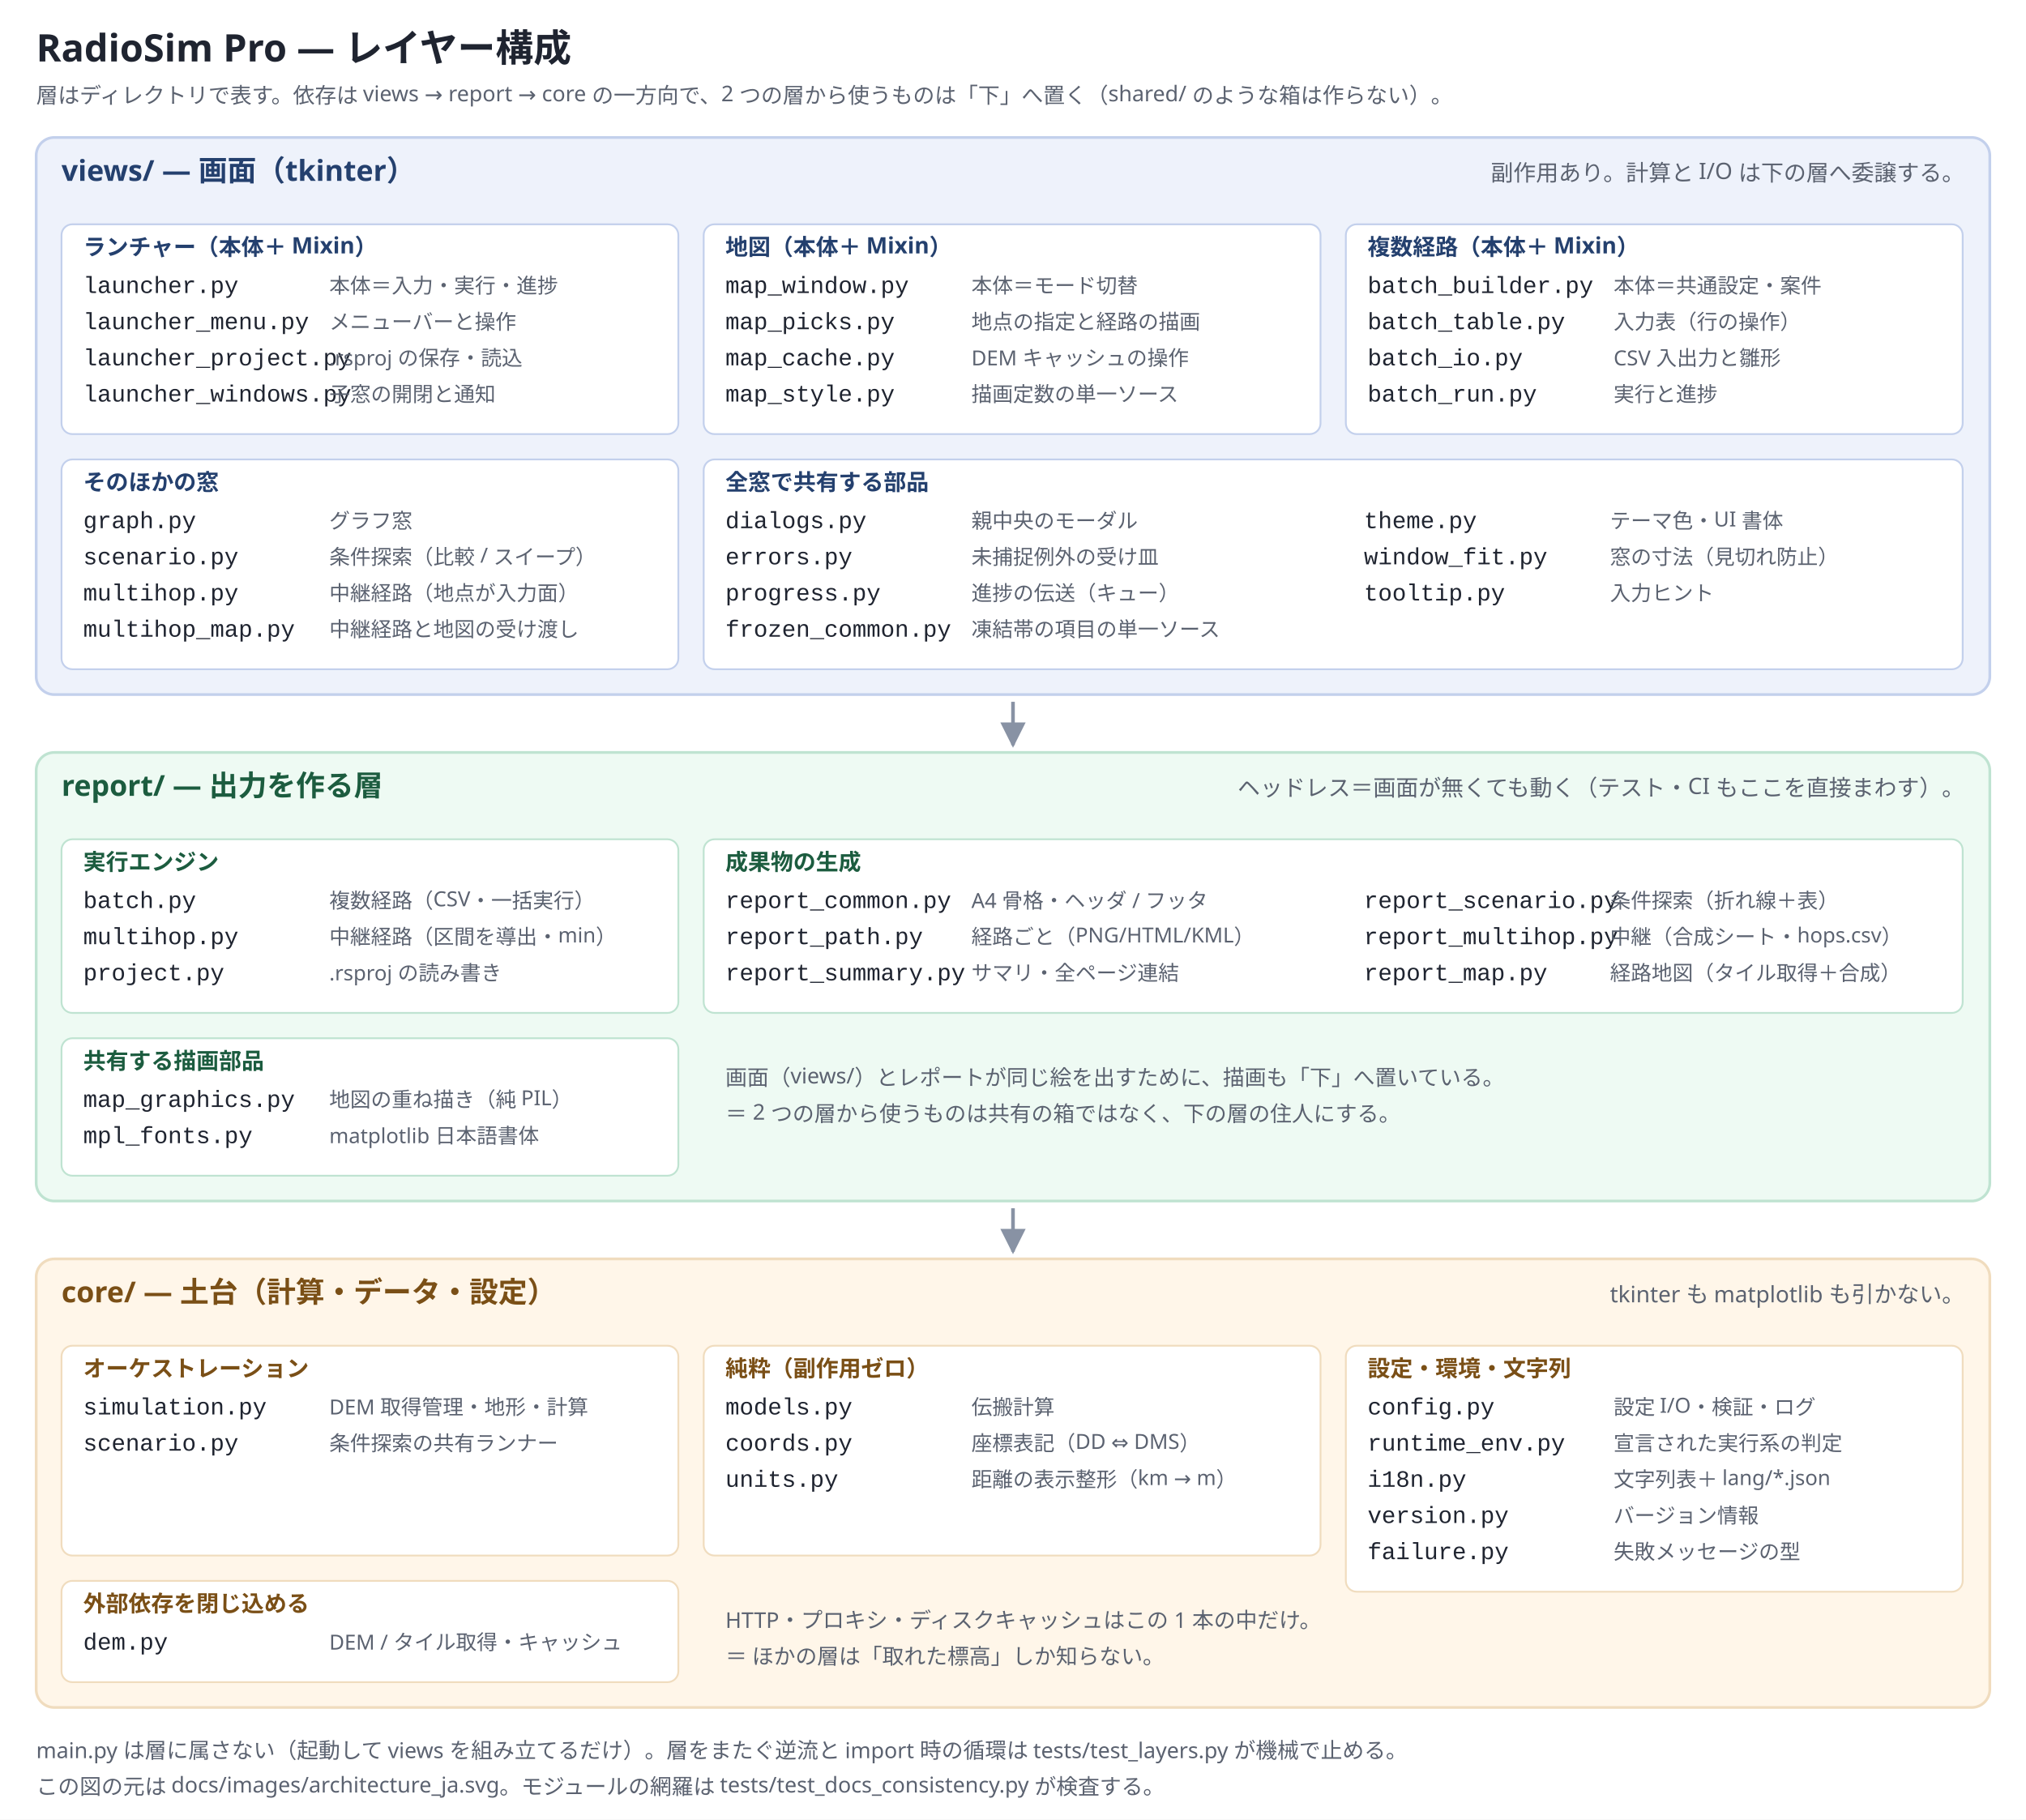
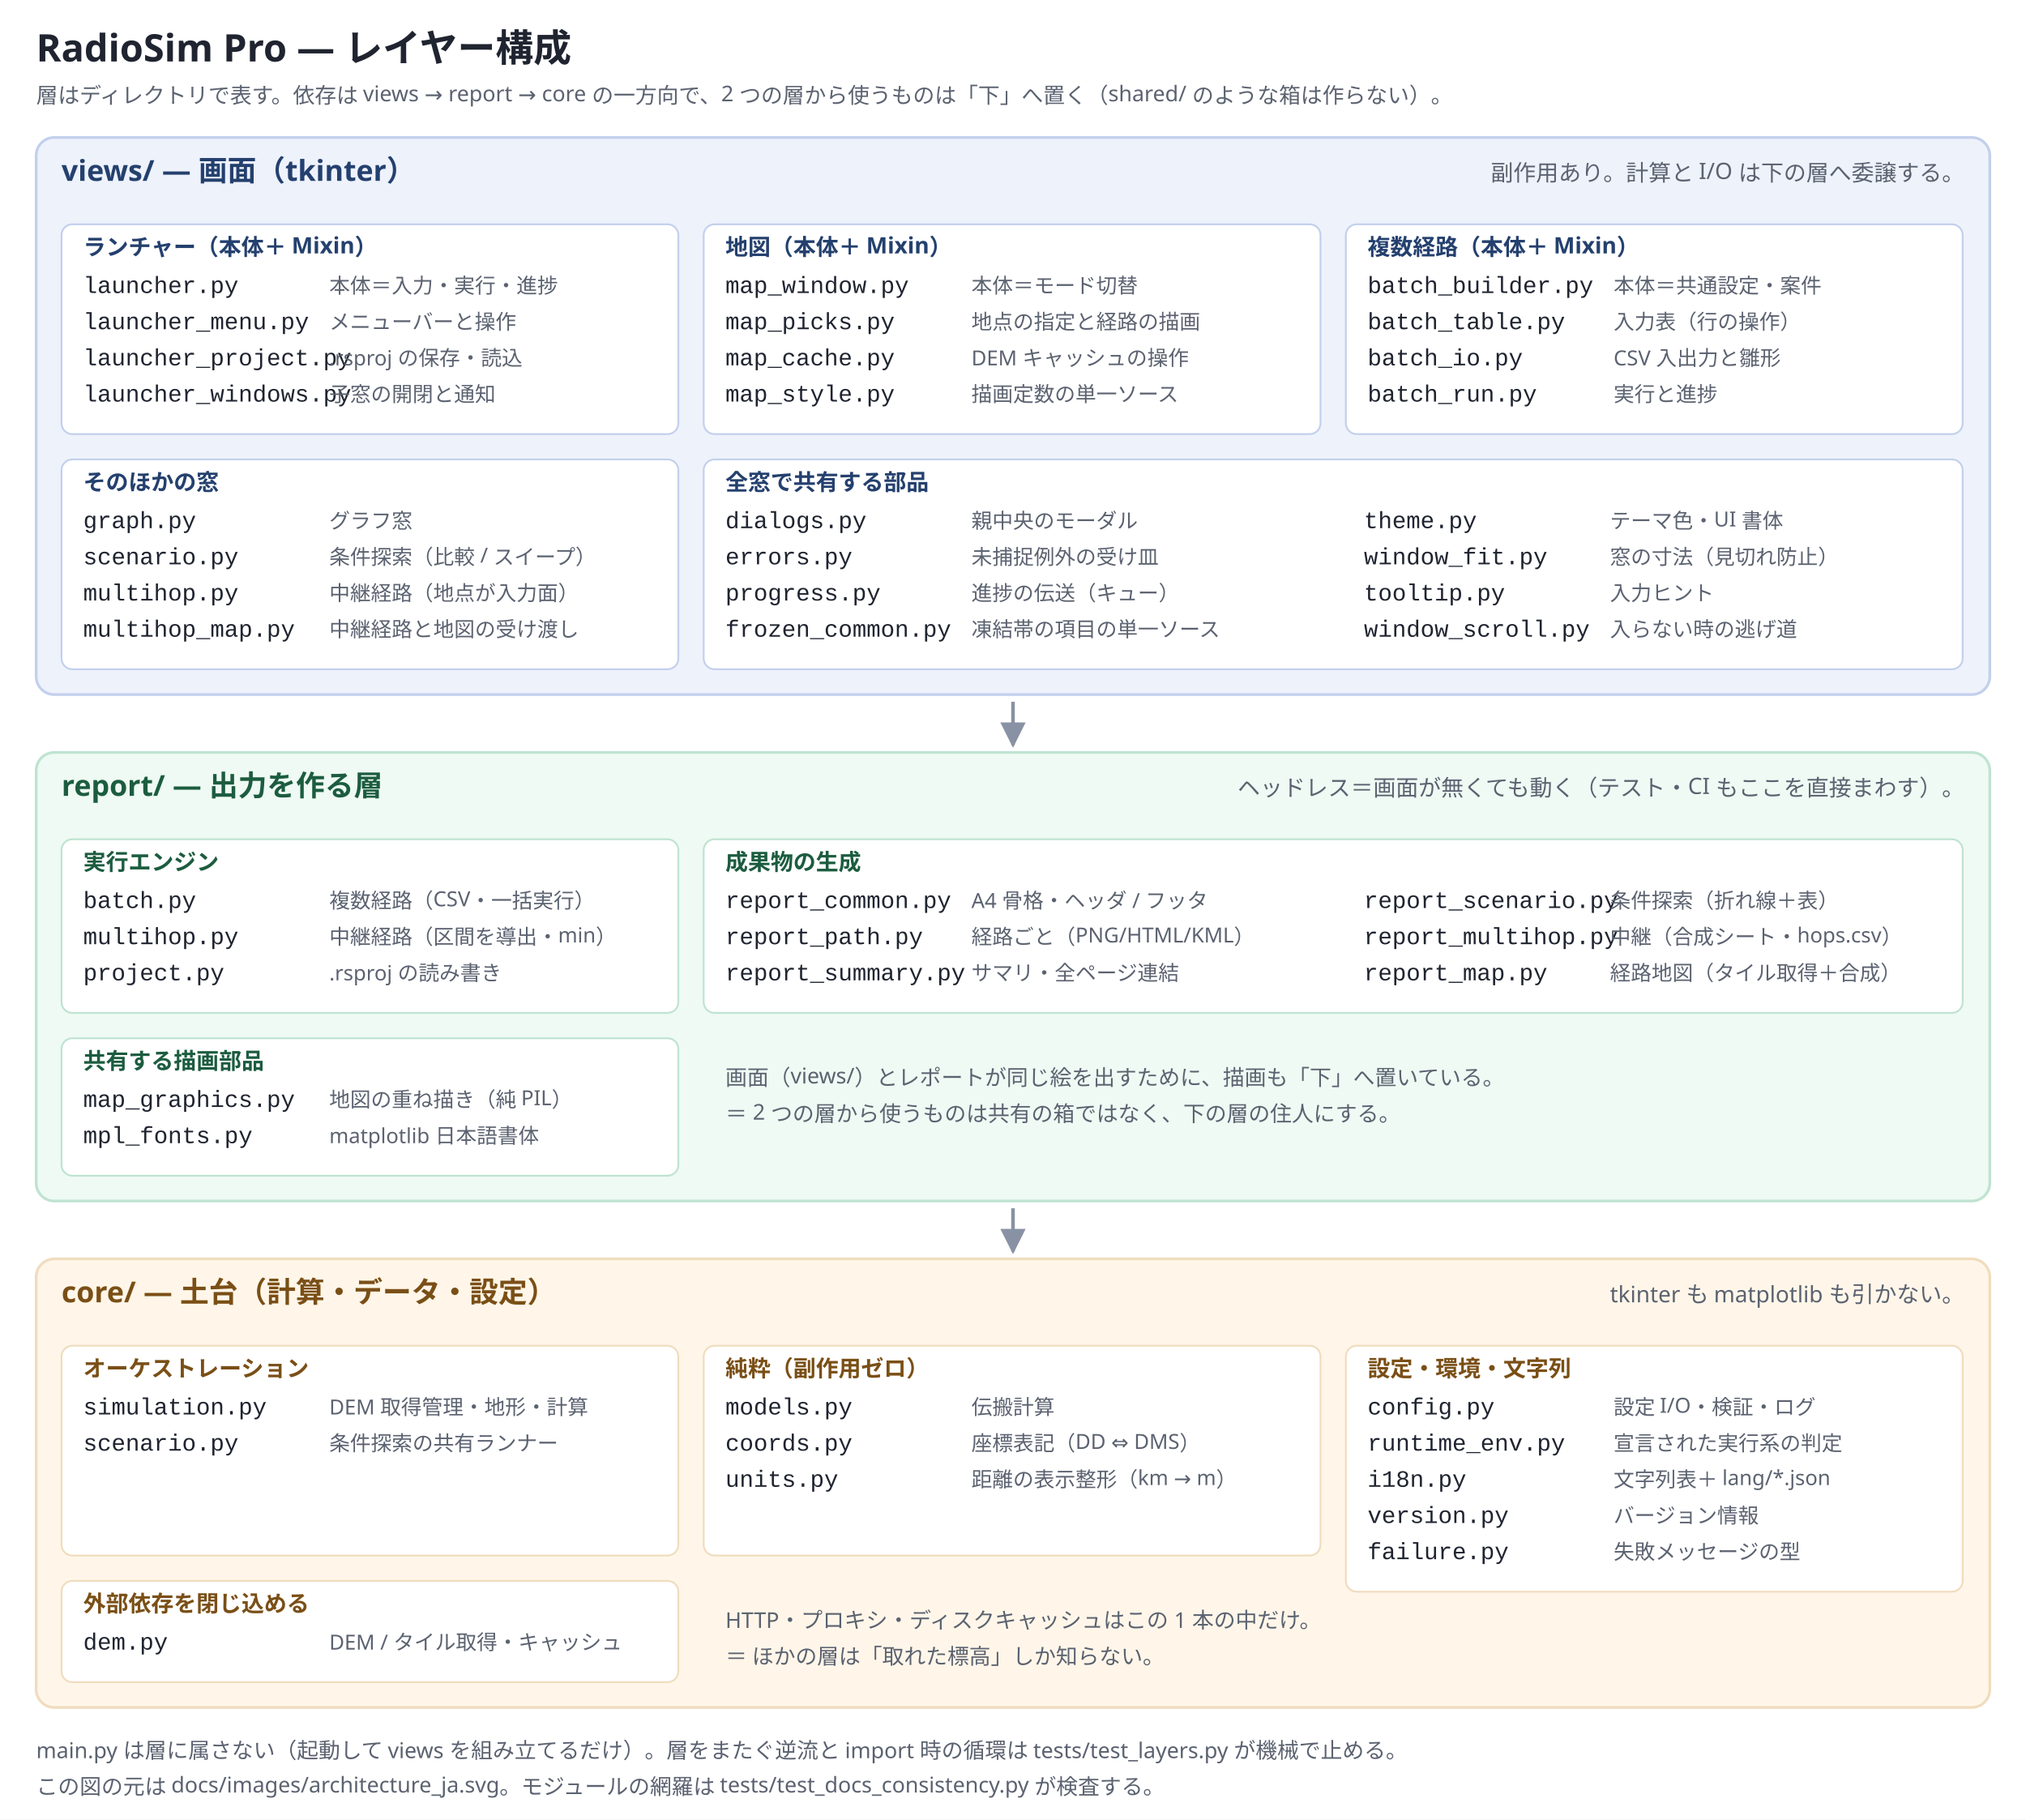
<svg xmlns="http://www.w3.org/2000/svg" viewBox="0 0 1120 1006" width="1120" height="1006" role="img" aria-labelledby="ttl desc" font-family="'BIZ UDPGothic','Meiryo','Yu Gothic','Hiragino Sans',sans-serif">
  <defs>
    <marker id="ar" viewBox="0 0 10 10" refX="9" refY="5" markerWidth="7" markerHeight="7" orient="auto-start-reverse">
      <path d="M0,0 L10,5 L0,10 z" fill="#8892a4" />
    </marker>
    <style>
      .band  { stroke-width:1.5 }
      .card  { fill:#ffffff; stroke-width:1 }
      .lname { font-size:16px; font-weight:700 }
      .lrule { font-size:12.5px; fill:#5b6270 }
      .ctitle{ font-size:12.5px; font-weight:700 }
      .mod   { font-size:13px; font-family:Consolas,'Courier New',monospace; fill:#1f2430 }
      .role  { font-size:11.5px; fill:#5b6270 }
      .note  { font-size:12px; fill:#5b6270 }
      .arrow { stroke:#8892a4; stroke-width:2; marker-end:url(#ar) }
    </style>
  </defs>
  <rect width="1120" height="1006" fill="#ffffff" />
  <text x="20" y="34" font-size="21" font-weight="700" fill="#1f2430">RadioSim Pro — レイヤー構成</text>
  <text x="20" y="57" class="note">層はディレクトリで表す。依存は views → report → core の一方向で、2 つの層から使うものは「下」へ置く（shared/ のような箱は作らない）。</text>
  <rect class="band" x="20" y="76" width="1080" height="308" rx="10" fill="#eef2fb" stroke="#c3d0ec" />
  <text x="34" y="100" class="lname" fill="#24406e">views/ — 画面（tkinter）</text>
  <text x="1086" y="100" class="lrule" text-anchor="end">副作用あり。計算と I/O は下の層へ委譲する。</text>
  <g>
    <rect class="card" x="34" y="124" width="341" height="116" rx="6" stroke="#c3d0ec" />
    <text x="46" y="141" class="ctitle" fill="#24406e">ランチャー（本体＋ Mixin）</text>
    <text x="46" y="162" class="mod">launcher.py</text>
    <text x="182" y="162" class="role">本体＝入力・実行・進捗</text>
    <text x="46" y="182" class="mod">launcher_menu.py</text>
    <text x="182" y="182" class="role">メニューバーと操作</text>
    <text x="46" y="202" class="mod">launcher_project.py</text>
    <text x="182" y="202" class="role">.rsproj の保存・読込</text>
    <text x="46" y="222" class="mod">launcher_windows.py</text>
    <text x="182" y="222" class="role">子窓の開閉と通知</text>
    <rect class="card" x="389" y="124" width="341" height="116" rx="6" stroke="#c3d0ec" />
    <text x="401" y="141" class="ctitle" fill="#24406e">地図（本体＋ Mixin）</text>
    <text x="401" y="162" class="mod">map_window.py</text>
    <text x="537" y="162" class="role">本体＝モード切替</text>
    <text x="401" y="182" class="mod">map_picks.py</text>
    <text x="537" y="182" class="role">地点の指定と経路の描画</text>
    <text x="401" y="202" class="mod">map_cache.py</text>
    <text x="537" y="202" class="role">DEM キャッシュの操作</text>
    <text x="401" y="222" class="mod">map_style.py</text>
    <text x="537" y="222" class="role">描画定数の単一ソース</text>
    <rect class="card" x="744" y="124" width="341" height="116" rx="6" stroke="#c3d0ec" />
    <text x="756" y="141" class="ctitle" fill="#24406e">複数経路（本体＋ Mixin）</text>
    <text x="756" y="162" class="mod">batch_builder.py</text>
    <text x="892" y="162" class="role">本体＝共通設定・案件</text>
    <text x="756" y="182" class="mod">batch_table.py</text>
    <text x="892" y="182" class="role">入力表（行の操作）</text>
    <text x="756" y="202" class="mod">batch_io.py</text>
    <text x="892" y="202" class="role">CSV 入出力と雛形</text>
    <text x="756" y="222" class="mod">batch_run.py</text>
    <text x="892" y="222" class="role">実行と進捗</text>
  </g>
  <g>
    <rect class="card" x="34" y="254" width="341" height="116" rx="6" stroke="#c3d0ec" />
    <text x="46" y="271" class="ctitle" fill="#24406e">そのほかの窓</text>
    <text x="46" y="292" class="mod">graph.py</text>
    <text x="182" y="292" class="role">グラフ窓</text>
    <text x="46" y="312" class="mod">scenario.py</text>
    <text x="182" y="312" class="role">条件探索（比較 / スイープ）</text>
    <text x="46" y="332" class="mod">multihop.py</text>
    <text x="182" y="332" class="role">中継経路（地点が入力面）</text>
    <text x="46" y="352" class="mod">multihop_map.py</text>
    <text x="182" y="352" class="role">中継経路と地図の受け渡し</text>
    <rect class="card" x="389" y="254" width="696" height="116" rx="6" stroke="#c3d0ec" />
    <text x="401" y="271" class="ctitle" fill="#24406e">全窓で共有する部品</text>
    <text x="401" y="292" class="mod">dialogs.py</text>
    <text x="537" y="292" class="role">親中央のモーダル</text>
    <text x="401" y="312" class="mod">errors.py</text>
    <text x="537" y="312" class="role">未捕捉例外の受け皿</text>
    <text x="401" y="332" class="mod">progress.py</text>
    <text x="537" y="332" class="role">進捗の伝送（キュー）</text>
    <text x="401" y="352" class="mod">frozen_common.py</text>
    <text x="537" y="352" class="role">凍結帯の項目の単一ソース</text>
    <text x="754" y="292" class="mod">theme.py</text>
    <text x="890" y="292" class="role">テーマ色・UI 書体</text>
    <text x="754" y="312" class="mod">window_fit.py</text>
    <text x="890" y="312" class="role">窓の寸法（見切れ防止）</text>
    <text x="754" y="332" class="mod">tooltip.py</text>
    <text x="890" y="332" class="role">入力ヒント</text>
+     <text x="754" y="352" class="mod">window_scroll.py</text>
+     <text x="890" y="352" class="role">入らない時の逃げ道</text>
  </g>
  <line class="arrow" x1="560" y1="388" x2="560" y2="412" />
  <rect class="band" x="20" y="416" width="1080" height="248" rx="10" fill="#eefaf3" stroke="#bfe3d1" />
  <text x="34" y="440" class="lname" fill="#1c5c3f">report/ — 出力を作る層</text>
  <text x="1086" y="440" class="lrule" text-anchor="end">ヘッドレス＝画面が無くても動く（テスト・CI もここを直接まわす）。</text>
  <g>
    <rect class="card" x="34" y="464" width="341" height="96" rx="6" stroke="#bfe3d1" />
    <text x="46" y="481" class="ctitle" fill="#1c5c3f">実行エンジン</text>
    <text x="46" y="502" class="mod">batch.py</text>
    <text x="182" y="502" class="role">複数経路（CSV・一括実行）</text>
    <text x="46" y="522" class="mod">multihop.py</text>
    <text x="182" y="522" class="role">中継経路（区間を導出・min）</text>
    <text x="46" y="542" class="mod">project.py</text>
    <text x="182" y="542" class="role">.rsproj の読み書き</text>
    <rect class="card" x="389" y="464" width="696" height="96" rx="6" stroke="#bfe3d1" />
    <text x="401" y="481" class="ctitle" fill="#1c5c3f">成果物の生成</text>
    <text x="401" y="502" class="mod">report_common.py</text>
    <text x="537" y="502" class="role">A4 骨格・ヘッダ / フッタ</text>
    <text x="401" y="522" class="mod">report_path.py</text>
    <text x="537" y="522" class="role">経路ごと（PNG/HTML/KML）</text>
    <text x="401" y="542" class="mod">report_summary.py</text>
    <text x="537" y="542" class="role">サマリ・全ページ連結</text>
    <text x="754" y="502" class="mod">report_scenario.py</text>
    <text x="890" y="502" class="role">条件探索（折れ線＋表）</text>
    <text x="754" y="522" class="mod">report_multihop.py</text>
    <text x="890" y="522" class="role">中継（合成シート・hops.csv）</text>
    <text x="754" y="542" class="mod">report_map.py</text>
    <text x="890" y="542" class="role">経路地図（タイル取得＋合成）</text>
  </g>
  <g>
    <rect class="card" x="34" y="574" width="341" height="76" rx="6" stroke="#bfe3d1" />
    <text x="46" y="591" class="ctitle" fill="#1c5c3f">共有する描画部品</text>
    <text x="46" y="612" class="mod">map_graphics.py</text>
    <text x="182" y="612" class="role">地図の重ね描き（純 PIL）</text>
    <text x="46" y="632" class="mod">mpl_fonts.py</text>
    <text x="182" y="632" class="role">matplotlib 日本語書体</text>
    <text x="401" y="600" class="note">画面（views/）とレポートが同じ絵を出すために、描画も「下」へ置いている。</text>
    <text x="401" y="620" class="note">＝ 2 つの層から使うものは共有の箱ではなく、下の層の住人にする。</text>
  </g>
  <line class="arrow" x1="560" y1="668" x2="560" y2="692" />
  <rect class="band" x="20" y="696" width="1080" height="248" rx="10" fill="#fff6e9" stroke="#f0dcbe" />
  <text x="34" y="720" class="lname" fill="#7a4f16">core/ — 土台（計算・データ・設定）</text>
  <text x="1086" y="720" class="lrule" text-anchor="end">tkinter も matplotlib も引かない。</text>
  <g>
    <rect class="card" x="34" y="744" width="341" height="116" rx="6" stroke="#f0dcbe" />
    <text x="46" y="761" class="ctitle" fill="#7a4f16">オーケストレーション</text>
    <text x="46" y="782" class="mod">simulation.py</text>
    <text x="182" y="782" class="role">DEM 取得管理・地形・計算</text>
    <text x="46" y="802" class="mod">scenario.py</text>
    <text x="182" y="802" class="role">条件探索の共有ランナー</text>
    <rect class="card" x="389" y="744" width="341" height="116" rx="6" stroke="#f0dcbe" />
    <text x="401" y="761" class="ctitle" fill="#7a4f16">純粋（副作用ゼロ）</text>
    <text x="401" y="782" class="mod">models.py</text>
    <text x="537" y="782" class="role">伝搬計算</text>
    <text x="401" y="802" class="mod">coords.py</text>
    <text x="537" y="802" class="role">座標表記（DD ⇔ DMS）</text>
    <text x="401" y="822" class="mod">units.py</text>
    <text x="537" y="822" class="role">距離の表示整形（km → m）</text>
    <rect class="card" x="744" y="744" width="341" height="136" rx="6" stroke="#f0dcbe" />
    <text x="756" y="761" class="ctitle" fill="#7a4f16">設定・環境・文字列</text>
    <text x="756" y="782" class="mod">config.py</text>
    <text x="892" y="782" class="role">設定 I/O・検証・ログ</text>
    <text x="756" y="802" class="mod">runtime_env.py</text>
    <text x="892" y="802" class="role">宣言された実行系の判定</text>
    <text x="756" y="822" class="mod">i18n.py</text>
    <text x="892" y="822" class="role">文字列表＋ lang/*.json</text>
    <text x="756" y="842" class="mod">version.py</text>
    <text x="892" y="842" class="role">バージョン情報</text>
    <text x="756" y="862" class="mod">failure.py</text>
    <text x="892" y="862" class="role">失敗メッセージの型</text>
  </g>
  <g>
    <rect class="card" x="34" y="874" width="341" height="56" rx="6" stroke="#f0dcbe" />
    <text x="46" y="891" class="ctitle" fill="#7a4f16">外部依存を閉じ込める</text>
    <text x="46" y="912" class="mod">dem.py</text>
    <text x="182" y="912" class="role">DEM / タイル取得・キャッシュ</text>
    <text x="401" y="900" class="note">HTTP・プロキシ・ディスクキャッシュはこの 1 本の中だけ。</text>
    <text x="401" y="920" class="note">＝ ほかの層は「取れた標高」しか知らない。</text>
  </g>
  <text x="20" y="972" class="note">main.py は層に属さない（起動して views を組み立てるだけ）。層をまたぐ逆流と import 時の循環は tests/test_layers.py が機械で止める。</text>
  <text x="20" y="992" class="note">この図の元は docs/images/architecture_ja.svg。モジュールの網羅は tests/test_docs_consistency.py が検査する。</text>
</svg>
